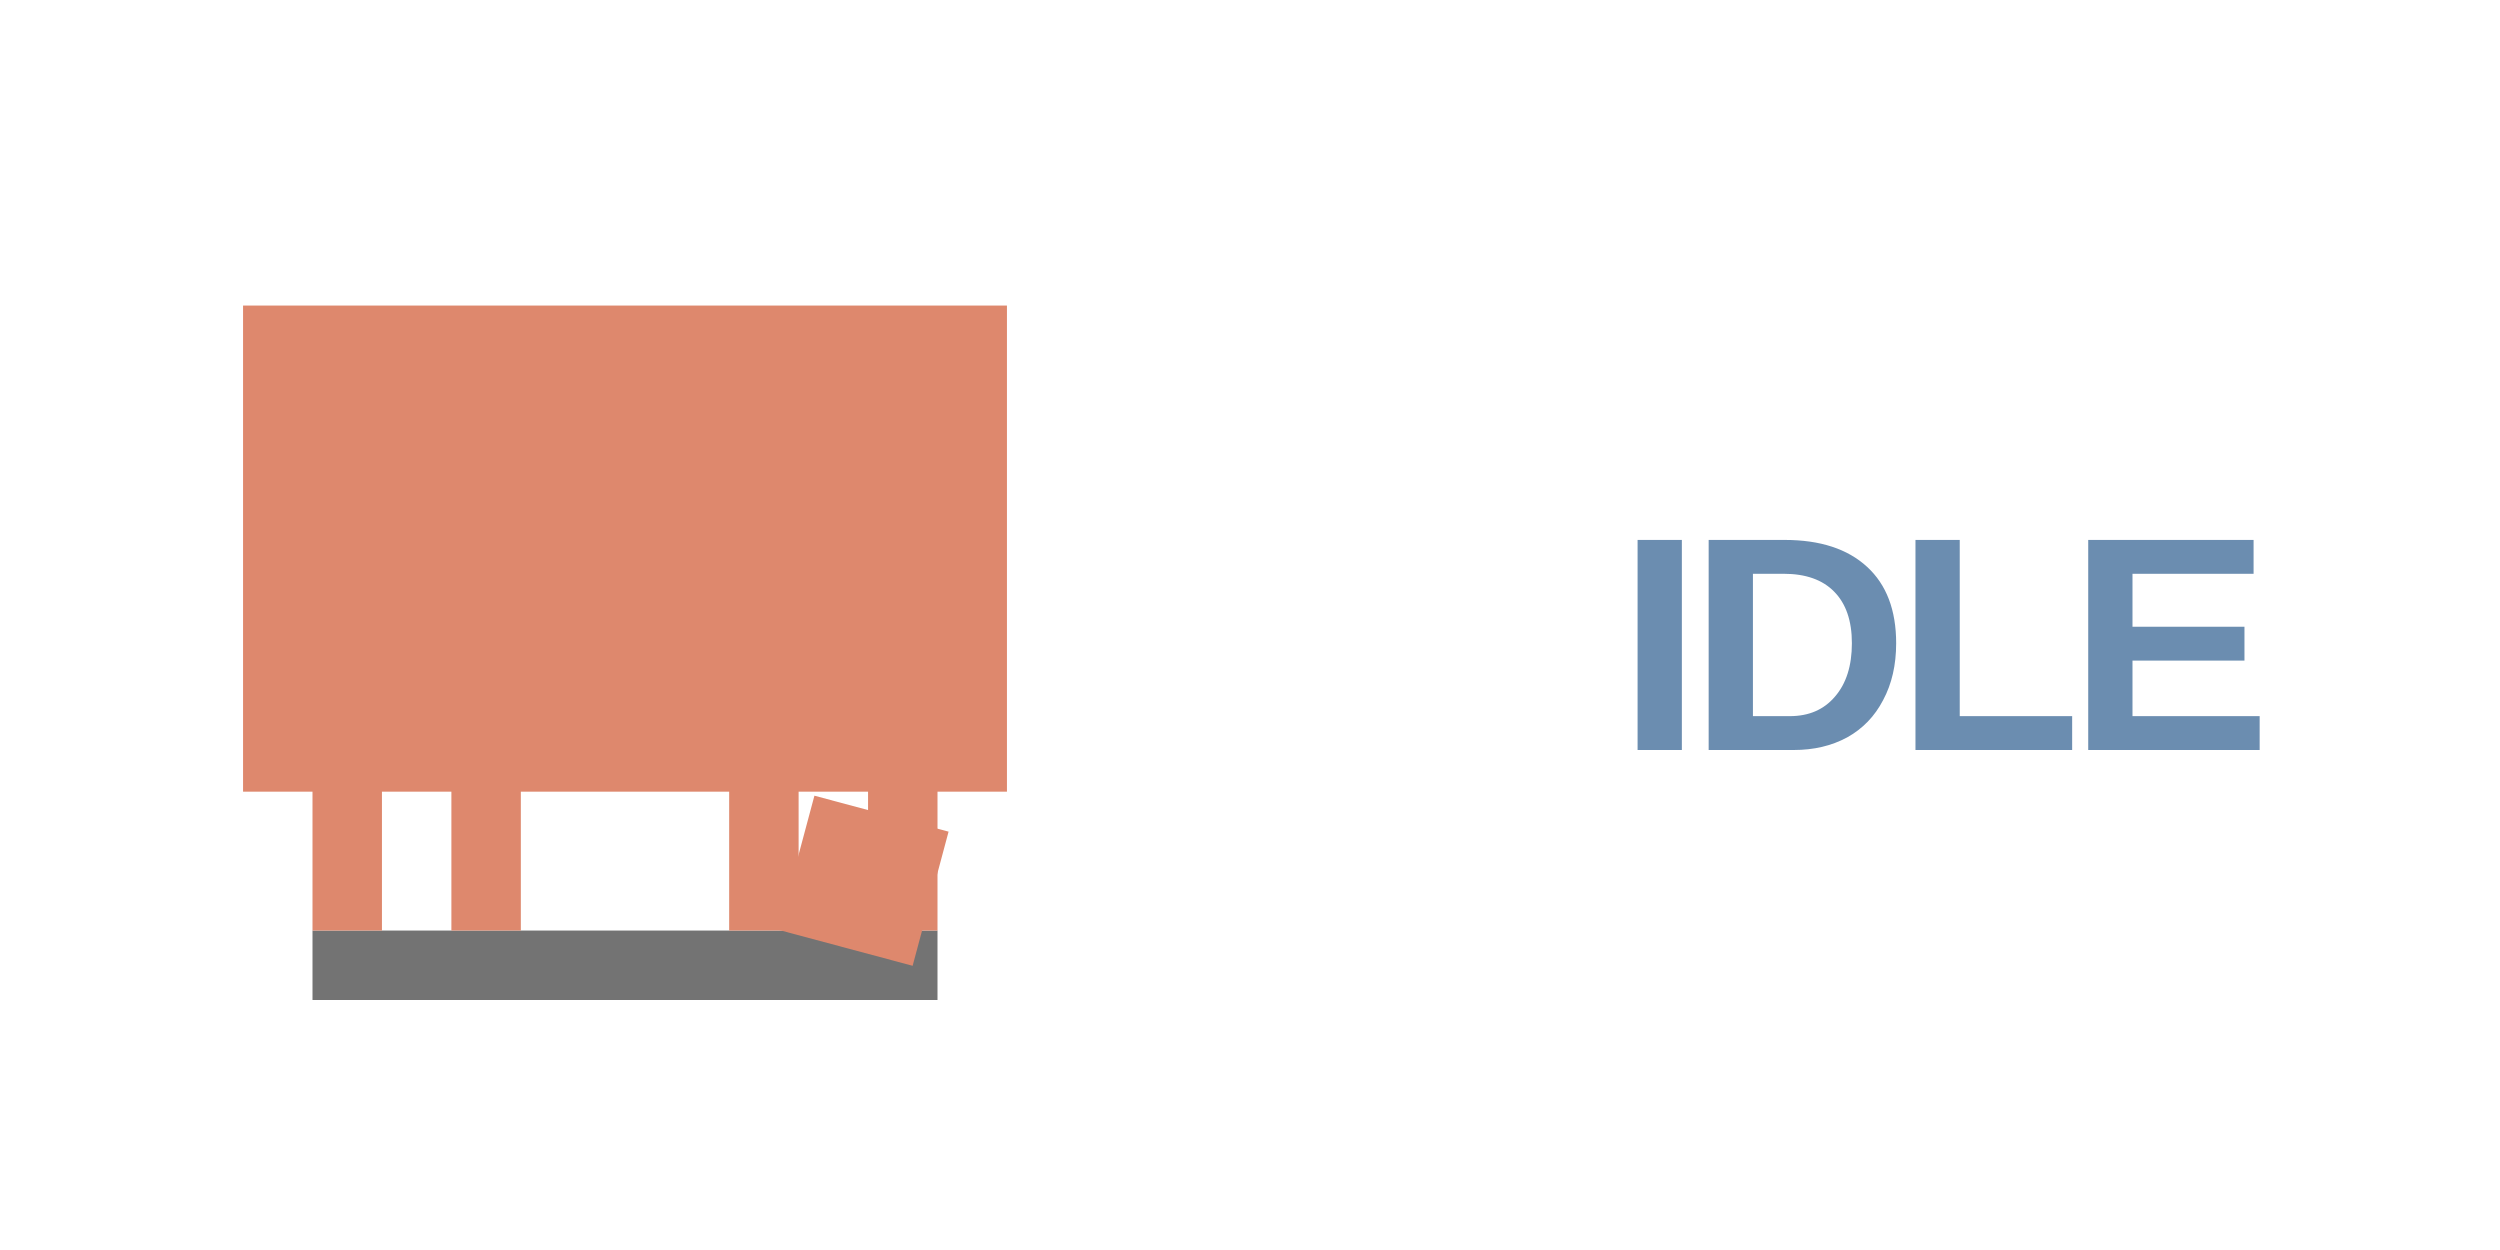
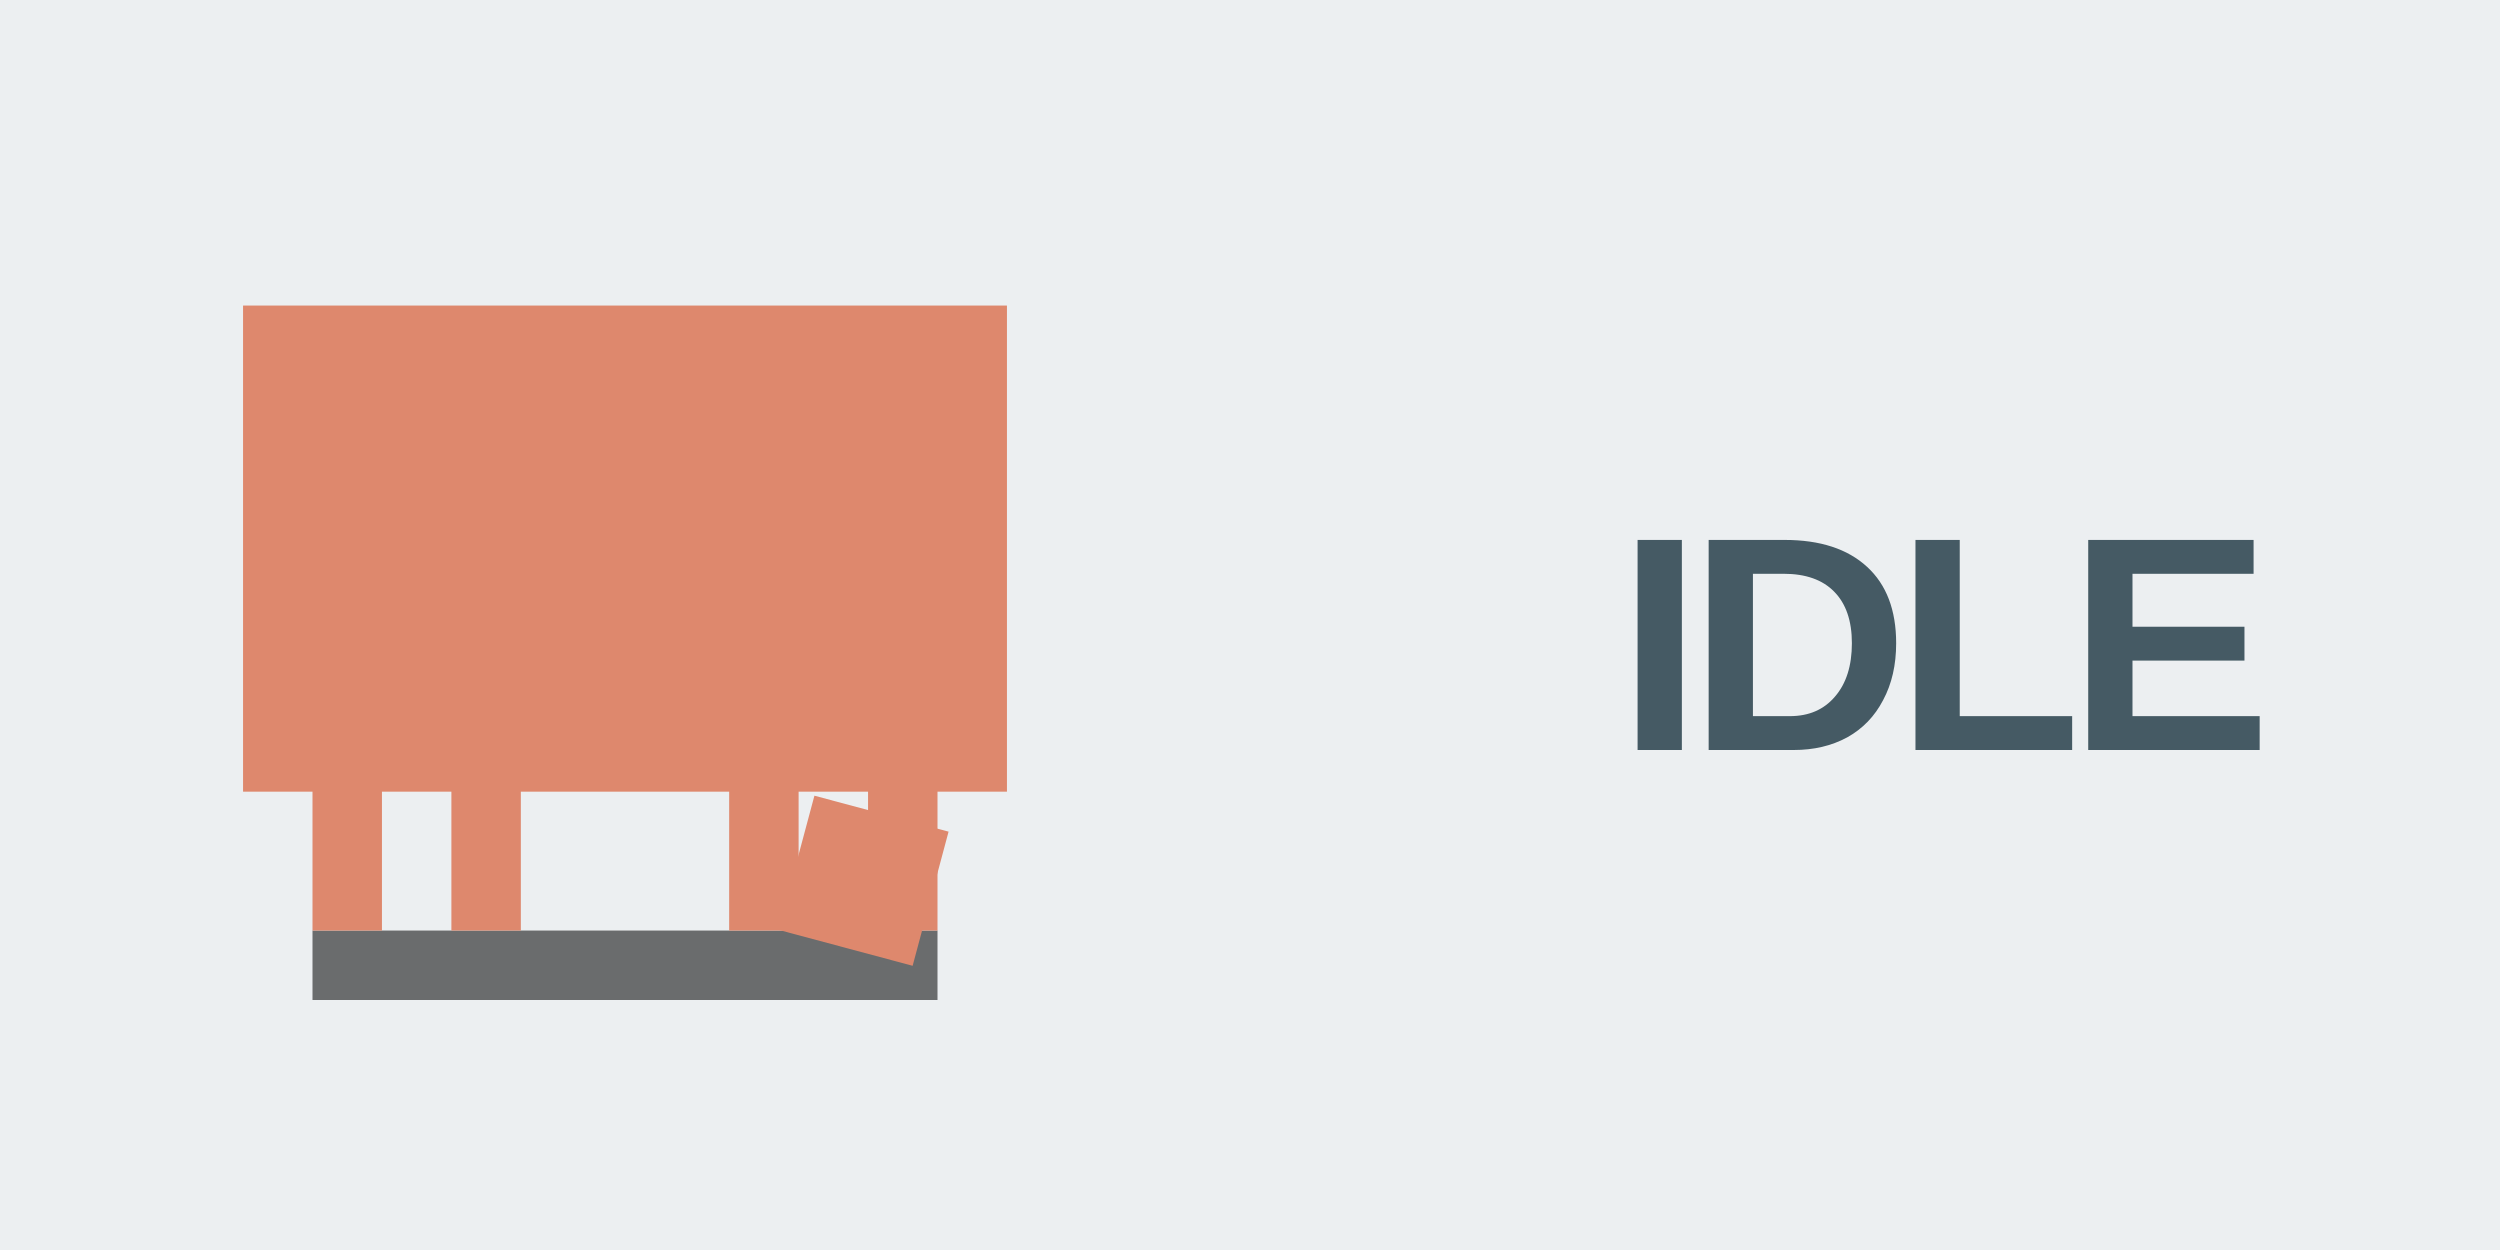
<svg xmlns="http://www.w3.org/2000/svg" viewBox="-15 -25 90 45">
  <defs>
    <style>
      /* 身体缓慢呼吸（保持 yawn 收尾的压扁姿势） */
      .doze-body {
        transform-origin: 7.5px 13px;
        animation: doze-breathe 4s infinite ease-in-out;
      }
      .doze-shadow {
        transform-origin: 7.5px 15.5px;
        animation: doze-shadow 4s infinite ease-in-out;
      }
      .eyes-shut {
        transform-origin: 7.5px 9px;
        transform: scaleY(0.1);
      }
      .arm-l-doze {
        transform-origin: 1px 10px;
        transform: translate(0px, 1px) rotate(-15deg);
      }
      .arm-r-doze {
        transform-origin: 14px 10px;
        transform: translate(0px, 1px) rotate(15deg);
      }

      /* IDLE 标签：与 I_idle.svg 完全一致的节奏和颜色，确保切换无跳变 */
      .idle-label {
        animation: idle-pulse 3.8s ease-in-out infinite;
        transform-origin: 55px 0px;
      }

      @keyframes doze-breathe {
        0%, 100% { transform: scale(1.05, 0.95) translate(0, 1px); }
        50% { transform: scale(1.08, 0.92) translate(0, 1.8px); }
      }
      @keyframes doze-shadow {
        0%, 100% { transform: scaleX(1.05); opacity: 0.55; }
        50% { transform: scaleX(1.08); opacity: 0.5; }
      }
      @keyframes idle-pulse {
-         0%, 100% { opacity: 0.85; }
-         50% { opacity: 0.35; }
+         0%, 100% { opacity: 1.0; }
+         50% { opacity: 0.65; }
      }
    </style>
  </defs>
+   <rect x="-15" y="-25" width="90" height="45" fill="#ECEFF1" />
  <g transform="translate(-11.25, -29) scale(2.5)">
    <rect class="doze-shadow" x="3" y="15" width="9" height="1" fill="#000000" opacity="0.55" />
    <g id="legs" fill="#DE886D">
      <rect x="3" y="12" width="1" height="3" />
      <rect x="5" y="12" width="1" height="3" />
      <rect x="9" y="12" width="1" height="3" />
      <rect x="11" y="12" width="1" height="3" />
    </g>
    <g class="doze-body">
      <rect x="2" y="6" width="11" height="7" fill="#DE886D" />
      <g class="arm-l-doze">
        <rect x="0" y="9" width="2" height="2" fill="#DE886D" />
      </g>
      <g class="arm-r-doze">
        <rect x="13" y="9" width="2" height="2" fill="#DE886D" />
      </g>
      <g class="eyes-shut" fill="#000000">
        <rect x="4" y="8" width="1" height="2" />
        <rect x="10" y="8" width="1" height="2" />
      </g>
    </g>
  </g>
  <g class="idle-label">
-     <text x="55" y="2" text-anchor="middle" font-family="'Söhne', 'Helvetica Neue', Arial, sans-serif" font-size="11" font-weight="900" fill="#6B8DB0" letter-spacing="-0.5">IDLE</text>
+     <text x="55" y="2" text-anchor="middle" font-family="'Söhne', 'Helvetica Neue', Arial, sans-serif" font-size="11" font-weight="900" fill="#455A64" letter-spacing="-0.5">IDLE</text>
  </g>
</svg>
